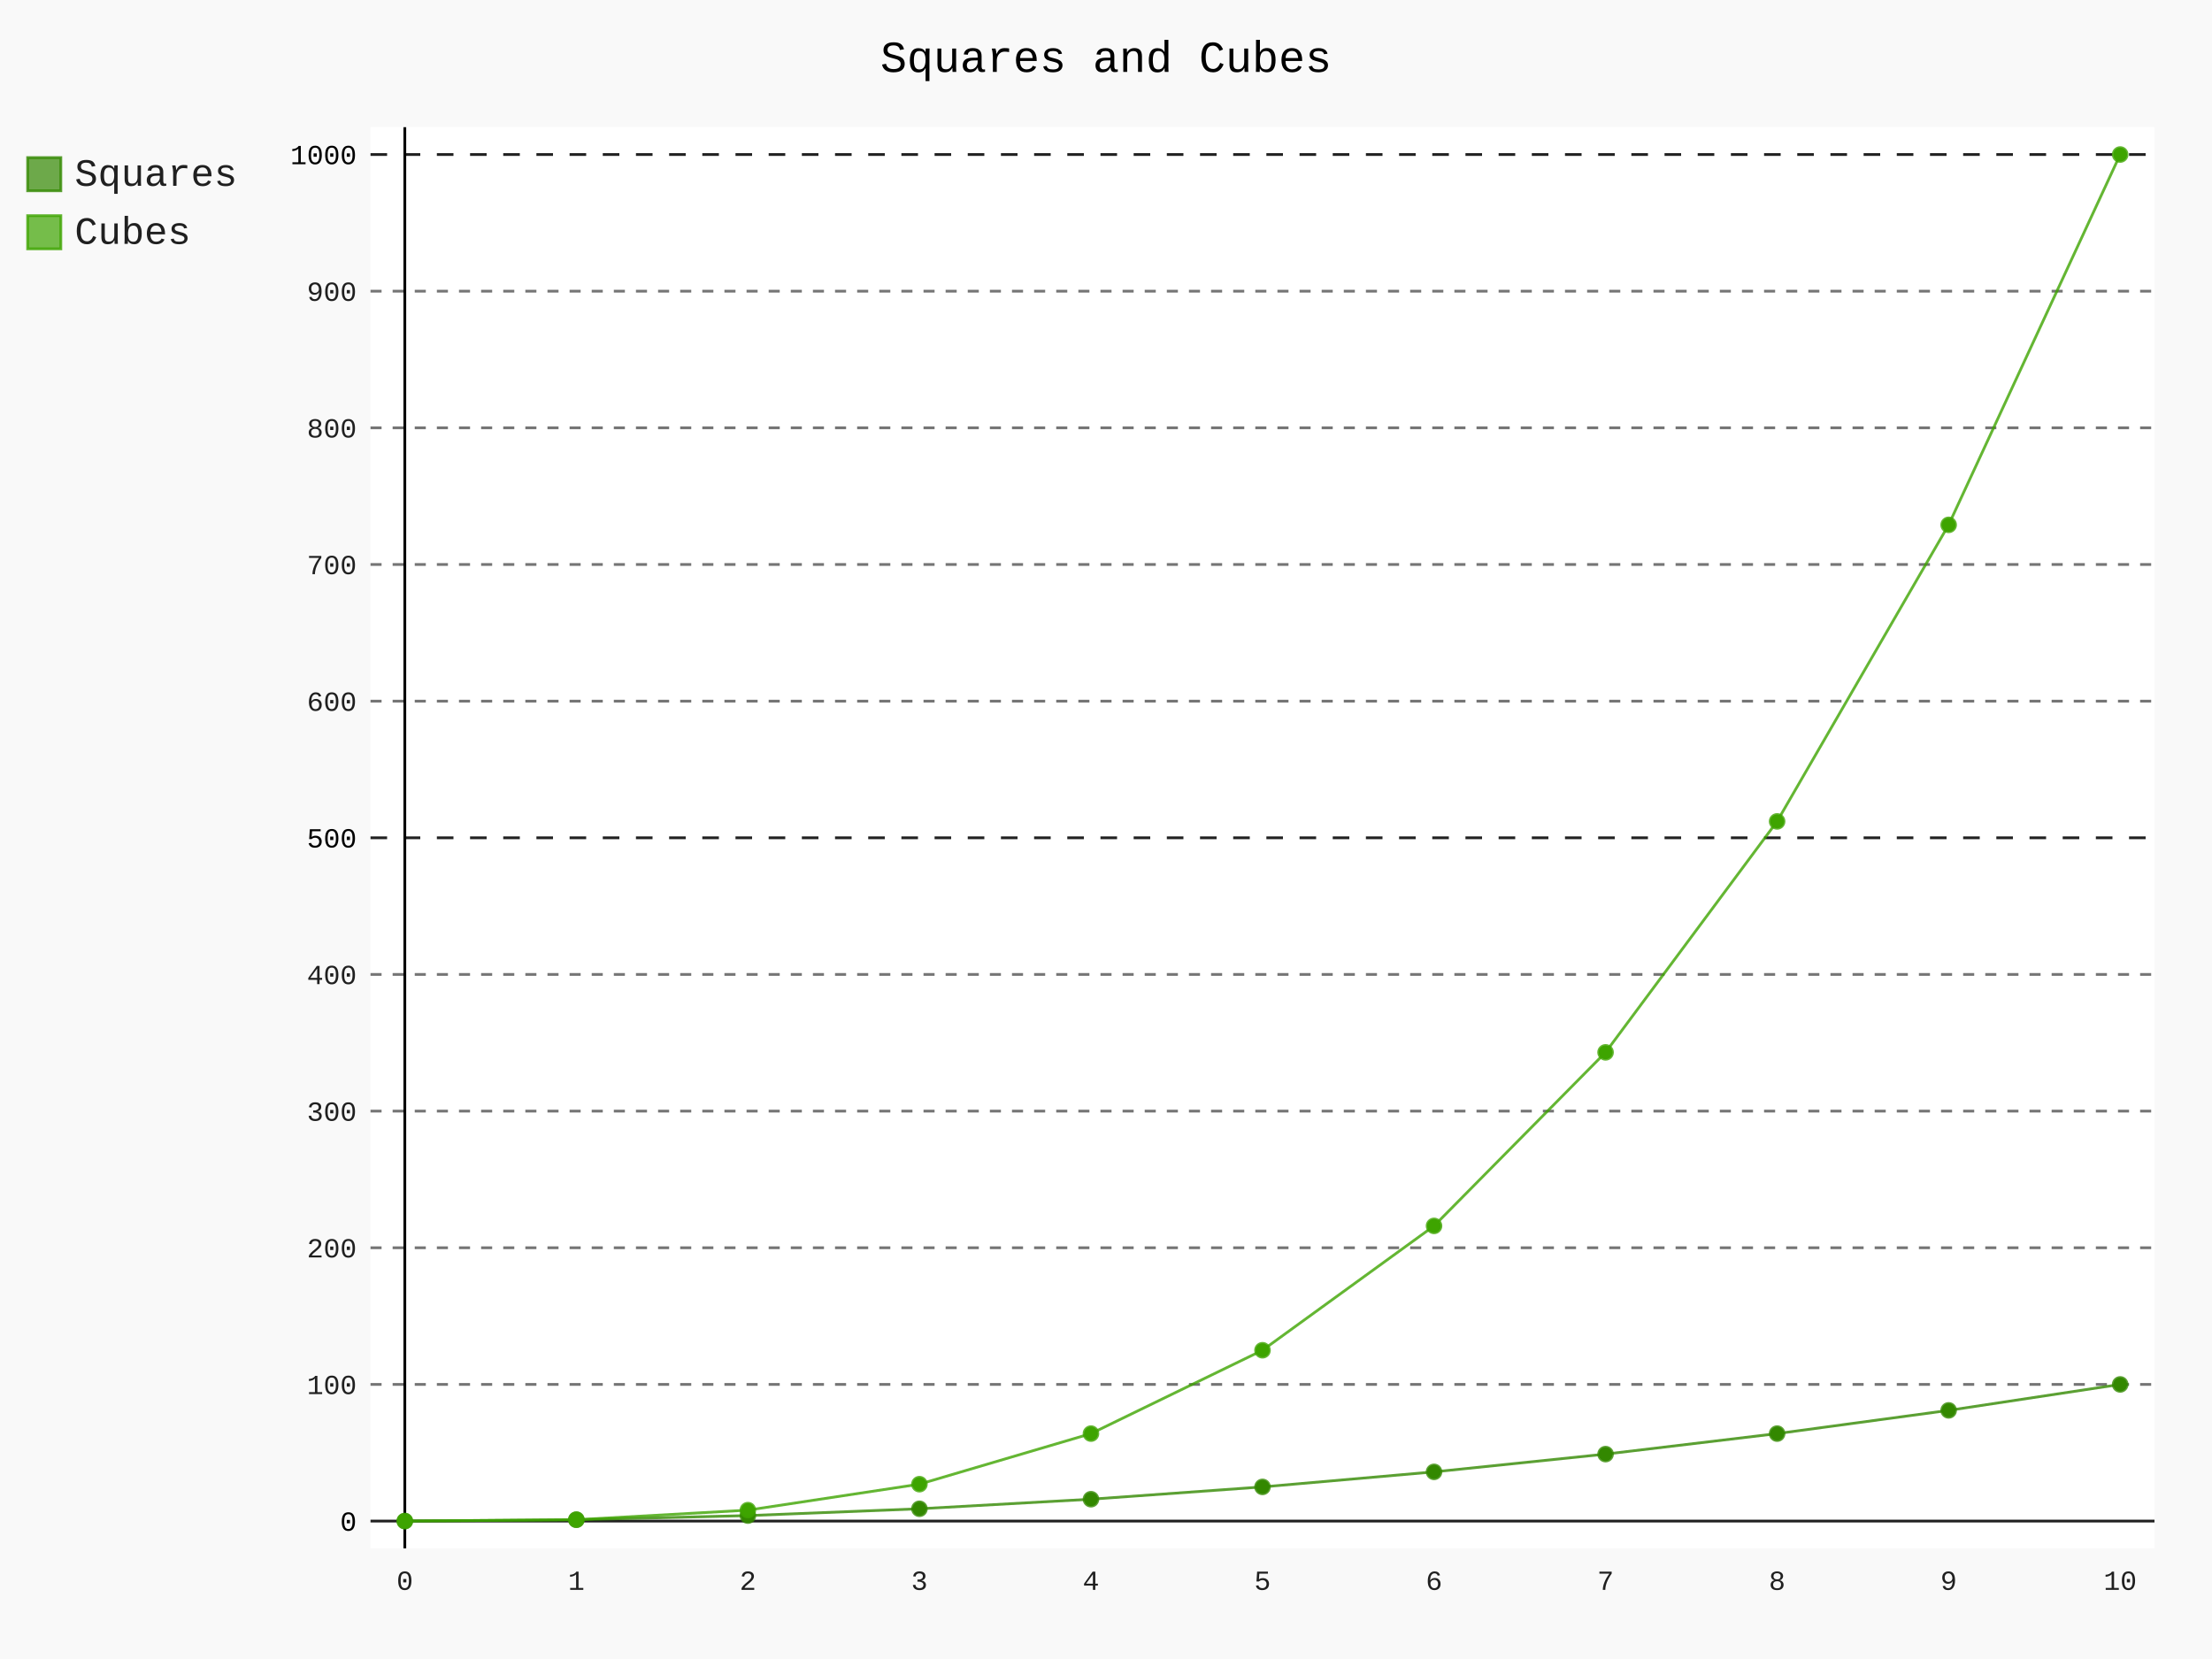
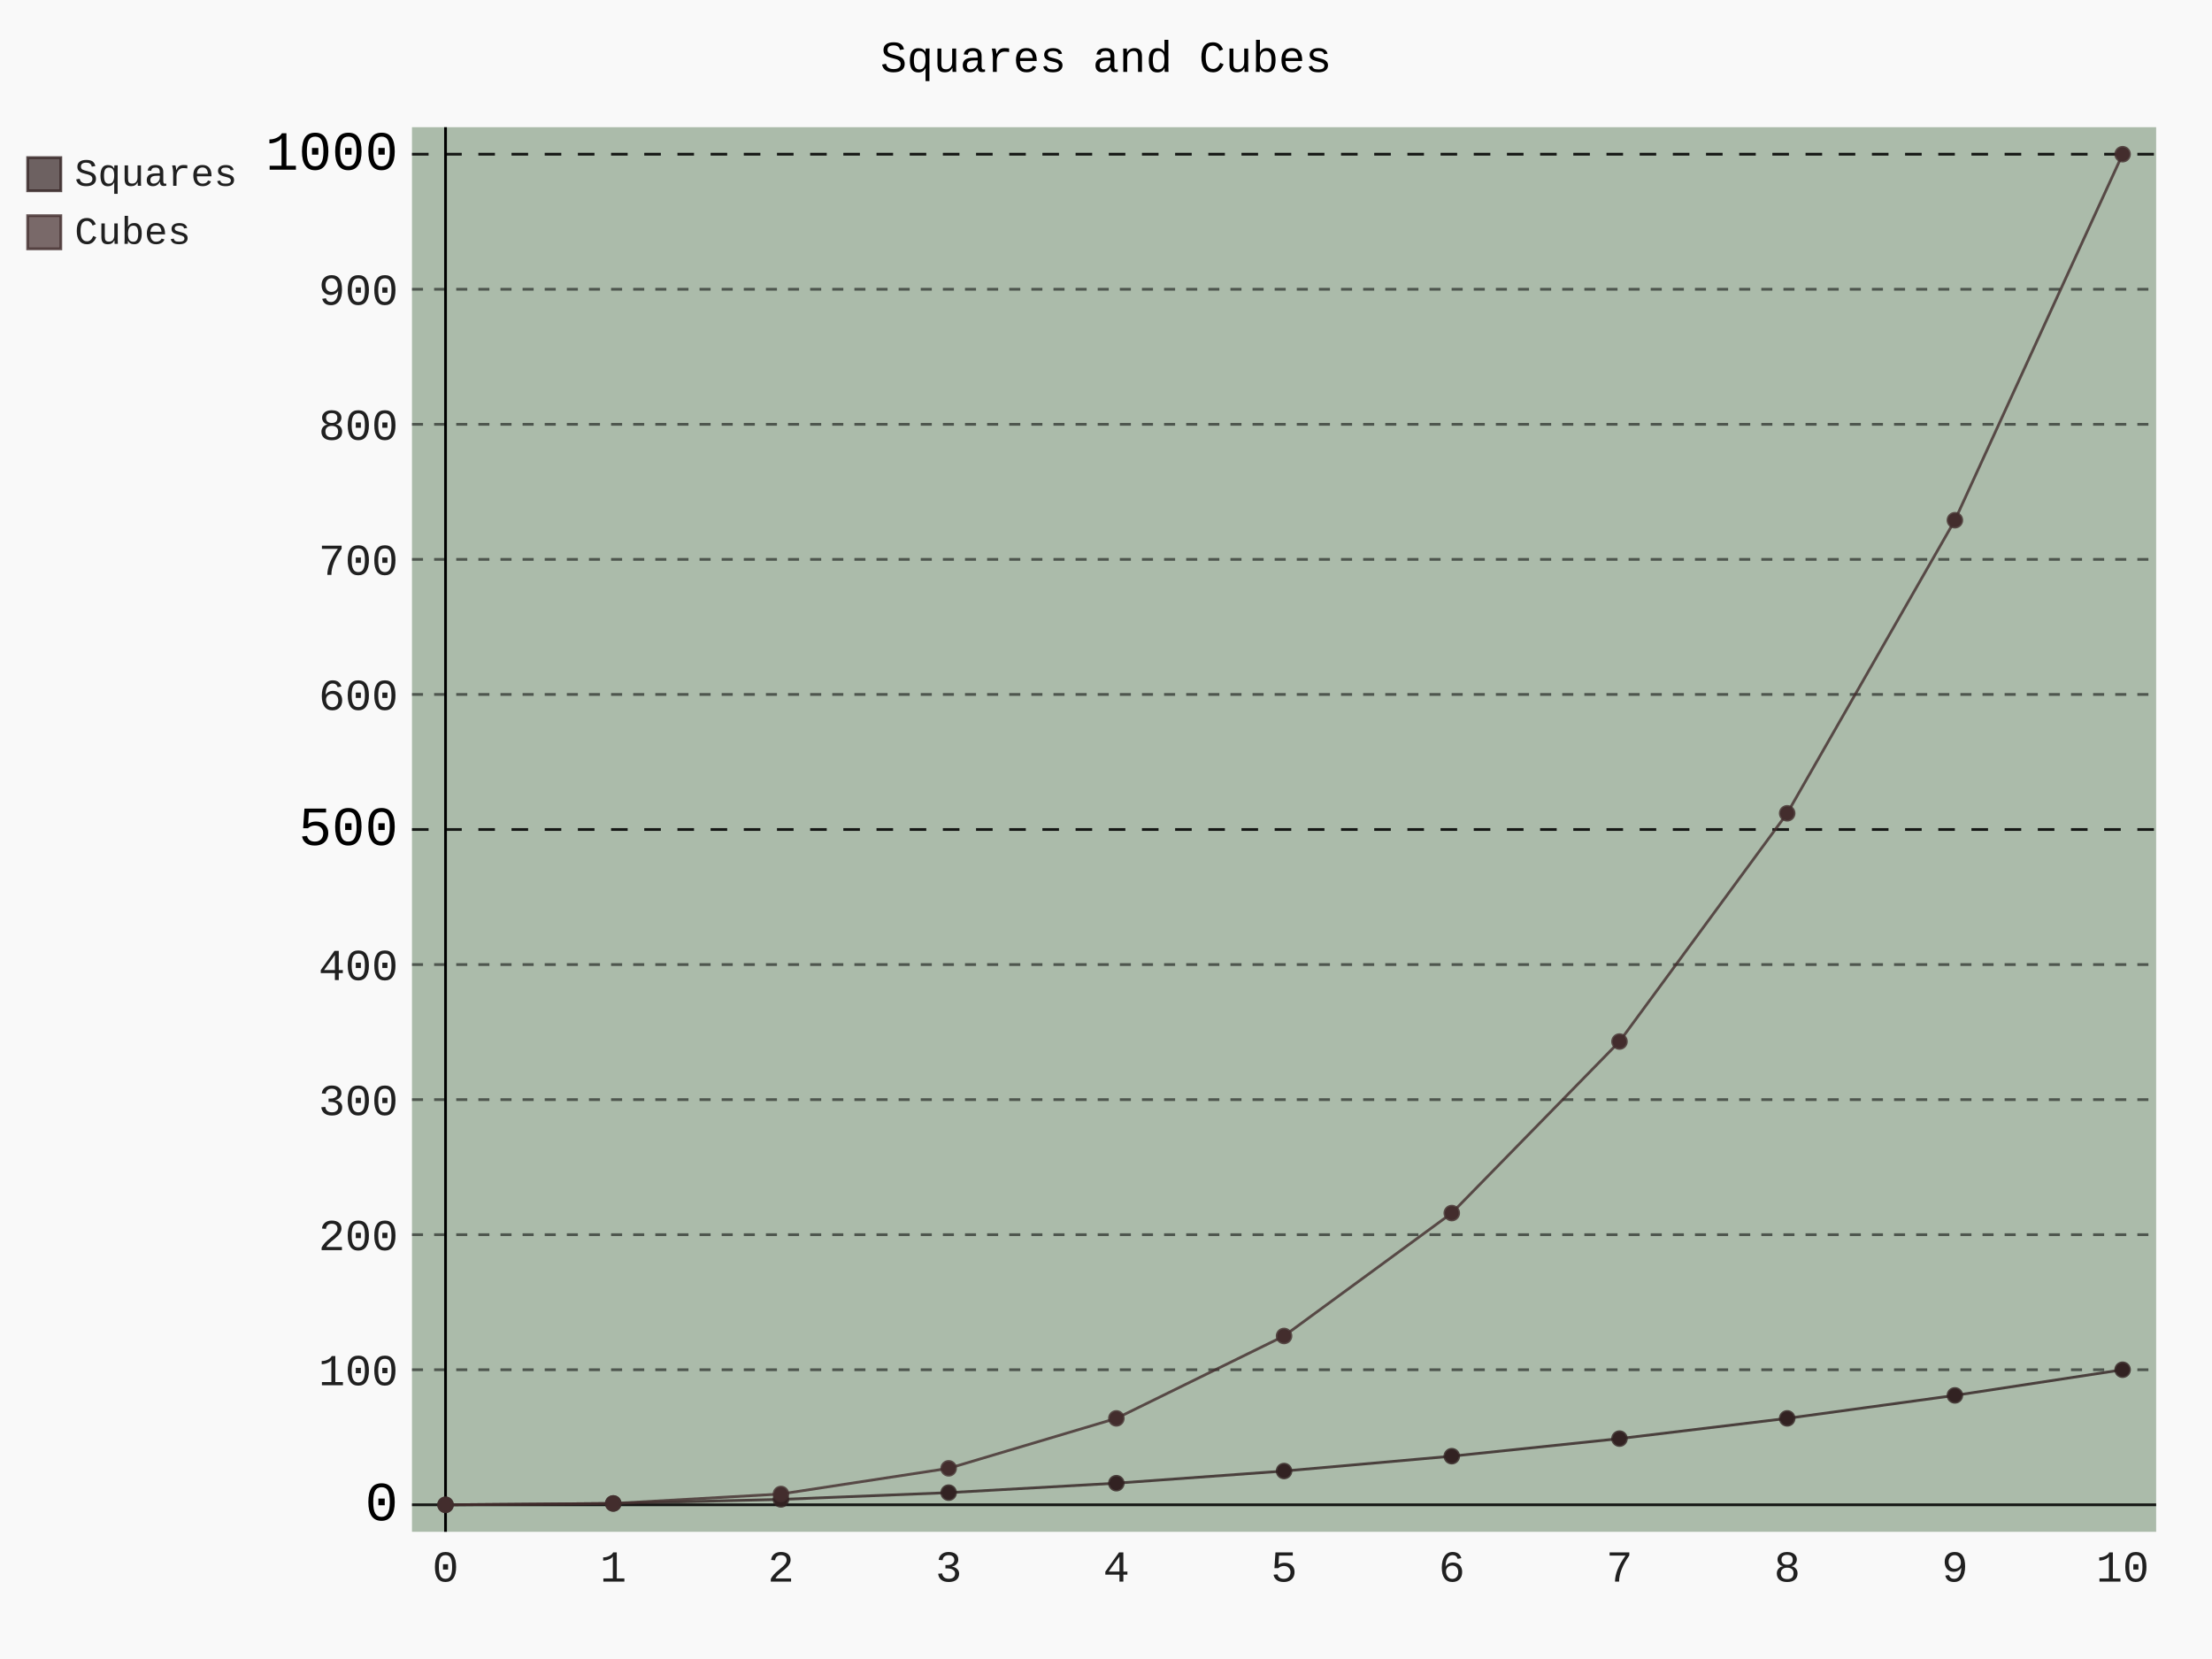
- <svg xmlns="http://www.w3.org/2000/svg" id="chart-3697ff3a-c643-4ac4-b45c-b3b9bdf0a28d" class="pygal-chart" viewBox="0 0 800 600">
+ <svg xmlns="http://www.w3.org/2000/svg" id="chart-6a5a0af1-5011-42ed-aab7-4001c306b82a" class="pygal-chart" viewBox="0 0 800 600">
  <defs>
-     <style type="text/css">#chart-3697ff3a-c643-4ac4-b45c-b3b9bdf0a28d{-webkit-user-select:none;-webkit-font-smoothing:antialiased;font-family:Consolas,"Liberation Mono",Menlo,Courier,monospace}#chart-3697ff3a-c643-4ac4-b45c-b3b9bdf0a28d .title{font-family:Consolas,"Liberation Mono",Menlo,Courier,monospace;font-size:16px}#chart-3697ff3a-c643-4ac4-b45c-b3b9bdf0a28d .legends .legend text{font-family:Consolas,"Liberation Mono",Menlo,Courier,monospace;font-size:14px}#chart-3697ff3a-c643-4ac4-b45c-b3b9bdf0a28d .axis text{font-family:Consolas,"Liberation Mono",Menlo,Courier,monospace;font-size:10px}#chart-3697ff3a-c643-4ac4-b45c-b3b9bdf0a28d .axis text.major{font-family:Consolas,"Liberation Mono",Menlo,Courier,monospace;font-size:10px}#chart-3697ff3a-c643-4ac4-b45c-b3b9bdf0a28d .text-overlay text.value{font-family:Consolas,"Liberation Mono",Menlo,Courier,monospace;font-size:16px}#chart-3697ff3a-c643-4ac4-b45c-b3b9bdf0a28d .text-overlay text.label{font-family:Consolas,"Liberation Mono",Menlo,Courier,monospace;font-size:10px}#chart-3697ff3a-c643-4ac4-b45c-b3b9bdf0a28d .tooltip{font-family:Consolas,"Liberation Mono",Menlo,Courier,monospace;font-size:14px}#chart-3697ff3a-c643-4ac4-b45c-b3b9bdf0a28d text.no_data{font-family:Consolas,"Liberation Mono",Menlo,Courier,monospace;font-size:64px}
- #chart-3697ff3a-c643-4ac4-b45c-b3b9bdf0a28d{background-color:rgba(249,249,249,1)}#chart-3697ff3a-c643-4ac4-b45c-b3b9bdf0a28d path,#chart-3697ff3a-c643-4ac4-b45c-b3b9bdf0a28d line,#chart-3697ff3a-c643-4ac4-b45c-b3b9bdf0a28d rect,#chart-3697ff3a-c643-4ac4-b45c-b3b9bdf0a28d circle{-webkit-transition:150ms;-moz-transition:150ms;transition:150ms}#chart-3697ff3a-c643-4ac4-b45c-b3b9bdf0a28d .graph &gt; .background{fill:rgba(249,249,249,1)}#chart-3697ff3a-c643-4ac4-b45c-b3b9bdf0a28d .plot &gt; .background{fill:rgba(255,255,255,1)}#chart-3697ff3a-c643-4ac4-b45c-b3b9bdf0a28d .graph{fill:rgba(0,0,0,.87)}#chart-3697ff3a-c643-4ac4-b45c-b3b9bdf0a28d text.no_data{fill:rgba(0,0,0,1)}#chart-3697ff3a-c643-4ac4-b45c-b3b9bdf0a28d .title{fill:rgba(0,0,0,1)}#chart-3697ff3a-c643-4ac4-b45c-b3b9bdf0a28d .legends .legend text{fill:rgba(0,0,0,.87)}#chart-3697ff3a-c643-4ac4-b45c-b3b9bdf0a28d .legends .legend:hover text{fill:rgba(0,0,0,1)}#chart-3697ff3a-c643-4ac4-b45c-b3b9bdf0a28d .axis .line{stroke:rgba(0,0,0,1)}#chart-3697ff3a-c643-4ac4-b45c-b3b9bdf0a28d .axis .guide.line{stroke:rgba(0,0,0,.54)}#chart-3697ff3a-c643-4ac4-b45c-b3b9bdf0a28d .axis .major.line{stroke:rgba(0,0,0,.87)}#chart-3697ff3a-c643-4ac4-b45c-b3b9bdf0a28d .axis text.major{fill:rgba(0,0,0,1)}#chart-3697ff3a-c643-4ac4-b45c-b3b9bdf0a28d .axis.y .guides:hover .guide.line,#chart-3697ff3a-c643-4ac4-b45c-b3b9bdf0a28d .line-graph .axis.x .guides:hover .guide.line,#chart-3697ff3a-c643-4ac4-b45c-b3b9bdf0a28d .stackedline-graph .axis.x .guides:hover .guide.line,#chart-3697ff3a-c643-4ac4-b45c-b3b9bdf0a28d .xy-graph .axis.x .guides:hover .guide.line{stroke:rgba(0,0,0,1)}#chart-3697ff3a-c643-4ac4-b45c-b3b9bdf0a28d .axis .guides:hover text{fill:rgba(0,0,0,1)}#chart-3697ff3a-c643-4ac4-b45c-b3b9bdf0a28d .reactive{fill-opacity:.7;stroke-opacity:.8}#chart-3697ff3a-c643-4ac4-b45c-b3b9bdf0a28d .ci{stroke:rgba(0,0,0,.87)}#chart-3697ff3a-c643-4ac4-b45c-b3b9bdf0a28d .reactive.active,#chart-3697ff3a-c643-4ac4-b45c-b3b9bdf0a28d .active .reactive{fill-opacity:.8;stroke-opacity:.9;stroke-width:4}#chart-3697ff3a-c643-4ac4-b45c-b3b9bdf0a28d .ci .reactive.active{stroke-width:1.5}#chart-3697ff3a-c643-4ac4-b45c-b3b9bdf0a28d .series text{fill:rgba(0,0,0,1)}#chart-3697ff3a-c643-4ac4-b45c-b3b9bdf0a28d .tooltip rect{fill:rgba(255,255,255,1);stroke:rgba(0,0,0,1);-webkit-transition:opacity 150ms;-moz-transition:opacity 150ms;transition:opacity 150ms}#chart-3697ff3a-c643-4ac4-b45c-b3b9bdf0a28d .tooltip .label{fill:rgba(0,0,0,.87)}#chart-3697ff3a-c643-4ac4-b45c-b3b9bdf0a28d .tooltip .label{fill:rgba(0,0,0,.87)}#chart-3697ff3a-c643-4ac4-b45c-b3b9bdf0a28d .tooltip .legend{font-size:.8em;fill:rgba(0,0,0,.54)}#chart-3697ff3a-c643-4ac4-b45c-b3b9bdf0a28d .tooltip .x_label{font-size:.6em;fill:rgba(0,0,0,1)}#chart-3697ff3a-c643-4ac4-b45c-b3b9bdf0a28d .tooltip .xlink{font-size:.5em;text-decoration:underline}#chart-3697ff3a-c643-4ac4-b45c-b3b9bdf0a28d .tooltip .value{font-size:1.5em}#chart-3697ff3a-c643-4ac4-b45c-b3b9bdf0a28d .bound{font-size:.5em}#chart-3697ff3a-c643-4ac4-b45c-b3b9bdf0a28d .max-value{font-size:.75em;fill:rgba(0,0,0,.54)}#chart-3697ff3a-c643-4ac4-b45c-b3b9bdf0a28d .map-element{fill:rgba(255,255,255,1);stroke:rgba(0,0,0,.54) !important}#chart-3697ff3a-c643-4ac4-b45c-b3b9bdf0a28d .map-element .reactive{fill-opacity:inherit;stroke-opacity:inherit}#chart-3697ff3a-c643-4ac4-b45c-b3b9bdf0a28d .color-0,#chart-3697ff3a-c643-4ac4-b45c-b3b9bdf0a28d .color-0 a:visited{stroke:#338800;fill:#338800}#chart-3697ff3a-c643-4ac4-b45c-b3b9bdf0a28d .color-1,#chart-3697ff3a-c643-4ac4-b45c-b3b9bdf0a28d .color-1 a:visited{stroke:#3ea400;fill:#3ea400}#chart-3697ff3a-c643-4ac4-b45c-b3b9bdf0a28d .text-overlay .color-0 text{fill:black}#chart-3697ff3a-c643-4ac4-b45c-b3b9bdf0a28d .text-overlay .color-1 text{fill:black}
- #chart-3697ff3a-c643-4ac4-b45c-b3b9bdf0a28d text.no_data{text-anchor:middle}#chart-3697ff3a-c643-4ac4-b45c-b3b9bdf0a28d .guide.line{fill:none}#chart-3697ff3a-c643-4ac4-b45c-b3b9bdf0a28d .centered{text-anchor:middle}#chart-3697ff3a-c643-4ac4-b45c-b3b9bdf0a28d .title{text-anchor:middle}#chart-3697ff3a-c643-4ac4-b45c-b3b9bdf0a28d .legends .legend text{fill-opacity:1}#chart-3697ff3a-c643-4ac4-b45c-b3b9bdf0a28d .axis.x text{text-anchor:middle}#chart-3697ff3a-c643-4ac4-b45c-b3b9bdf0a28d .axis.x:not(.web) text[transform]{text-anchor:start}#chart-3697ff3a-c643-4ac4-b45c-b3b9bdf0a28d .axis.x:not(.web) text[transform].backwards{text-anchor:end}#chart-3697ff3a-c643-4ac4-b45c-b3b9bdf0a28d .axis.y text{text-anchor:end}#chart-3697ff3a-c643-4ac4-b45c-b3b9bdf0a28d .axis.y text[transform].backwards{text-anchor:start}#chart-3697ff3a-c643-4ac4-b45c-b3b9bdf0a28d .axis.y2 text{text-anchor:start}#chart-3697ff3a-c643-4ac4-b45c-b3b9bdf0a28d .axis.y2 text[transform].backwards{text-anchor:end}#chart-3697ff3a-c643-4ac4-b45c-b3b9bdf0a28d .axis .guide.line{stroke-dasharray:4,4}#chart-3697ff3a-c643-4ac4-b45c-b3b9bdf0a28d .axis .major.guide.line{stroke-dasharray:6,6}#chart-3697ff3a-c643-4ac4-b45c-b3b9bdf0a28d .horizontal .axis.y .guide.line,#chart-3697ff3a-c643-4ac4-b45c-b3b9bdf0a28d .horizontal .axis.y2 .guide.line,#chart-3697ff3a-c643-4ac4-b45c-b3b9bdf0a28d .vertical .axis.x .guide.line{opacity:0}#chart-3697ff3a-c643-4ac4-b45c-b3b9bdf0a28d .horizontal .axis.always_show .guide.line,#chart-3697ff3a-c643-4ac4-b45c-b3b9bdf0a28d .vertical .axis.always_show .guide.line{opacity:1 !important}#chart-3697ff3a-c643-4ac4-b45c-b3b9bdf0a28d .axis.y .guides:hover .guide.line,#chart-3697ff3a-c643-4ac4-b45c-b3b9bdf0a28d .axis.y2 .guides:hover .guide.line,#chart-3697ff3a-c643-4ac4-b45c-b3b9bdf0a28d .axis.x .guides:hover .guide.line{opacity:1}#chart-3697ff3a-c643-4ac4-b45c-b3b9bdf0a28d .axis .guides:hover text{opacity:1}#chart-3697ff3a-c643-4ac4-b45c-b3b9bdf0a28d .nofill{fill:none}#chart-3697ff3a-c643-4ac4-b45c-b3b9bdf0a28d .subtle-fill{fill-opacity:.2}#chart-3697ff3a-c643-4ac4-b45c-b3b9bdf0a28d .dot{stroke-width:1px;fill-opacity:1}#chart-3697ff3a-c643-4ac4-b45c-b3b9bdf0a28d .dot.active{stroke-width:5px}#chart-3697ff3a-c643-4ac4-b45c-b3b9bdf0a28d .dot.negative{fill:transparent}#chart-3697ff3a-c643-4ac4-b45c-b3b9bdf0a28d text,#chart-3697ff3a-c643-4ac4-b45c-b3b9bdf0a28d tspan{stroke:none !important}#chart-3697ff3a-c643-4ac4-b45c-b3b9bdf0a28d .series text.active{opacity:1}#chart-3697ff3a-c643-4ac4-b45c-b3b9bdf0a28d .tooltip rect{fill-opacity:.95;stroke-width:.5}#chart-3697ff3a-c643-4ac4-b45c-b3b9bdf0a28d .tooltip text{fill-opacity:1}#chart-3697ff3a-c643-4ac4-b45c-b3b9bdf0a28d .showable{visibility:hidden}#chart-3697ff3a-c643-4ac4-b45c-b3b9bdf0a28d .showable.shown{visibility:visible}#chart-3697ff3a-c643-4ac4-b45c-b3b9bdf0a28d .gauge-background{fill:rgba(229,229,229,1);stroke:none}#chart-3697ff3a-c643-4ac4-b45c-b3b9bdf0a28d .bg-lines{stroke:rgba(249,249,249,1);stroke-width:2px}</style>
+     <style type="text/css">#chart-6a5a0af1-5011-42ed-aab7-4001c306b82a{-webkit-user-select:none;-webkit-font-smoothing:antialiased;font-family:Consolas,"Liberation Mono",Menlo,Courier,monospace}#chart-6a5a0af1-5011-42ed-aab7-4001c306b82a .title{font-family:Consolas,"Liberation Mono",Menlo,Courier,monospace;font-size:16px}#chart-6a5a0af1-5011-42ed-aab7-4001c306b82a .legends .legend text{font-family:Consolas,"Liberation Mono",Menlo,Courier,monospace;font-size:14px}#chart-6a5a0af1-5011-42ed-aab7-4001c306b82a .axis text{font-family:Consolas,"Liberation Mono",Menlo,Courier,monospace;font-size:16px}#chart-6a5a0af1-5011-42ed-aab7-4001c306b82a .axis text.major{font-family:Consolas,"Liberation Mono",Menlo,Courier,monospace;font-size:20px}#chart-6a5a0af1-5011-42ed-aab7-4001c306b82a .text-overlay text.value{font-family:Consolas,"Liberation Mono",Menlo,Courier,monospace;font-size:16px}#chart-6a5a0af1-5011-42ed-aab7-4001c306b82a .text-overlay text.label{font-family:Consolas,"Liberation Mono",Menlo,Courier,monospace;font-size:10px}#chart-6a5a0af1-5011-42ed-aab7-4001c306b82a .tooltip{font-family:Consolas,"Liberation Mono",Menlo,Courier,monospace;font-size:14px}#chart-6a5a0af1-5011-42ed-aab7-4001c306b82a text.no_data{font-family:Consolas,"Liberation Mono",Menlo,Courier,monospace;font-size:64px}
+ #chart-6a5a0af1-5011-42ed-aab7-4001c306b82a{background-color:rgba(249,249,249,1)}#chart-6a5a0af1-5011-42ed-aab7-4001c306b82a path,#chart-6a5a0af1-5011-42ed-aab7-4001c306b82a line,#chart-6a5a0af1-5011-42ed-aab7-4001c306b82a rect,#chart-6a5a0af1-5011-42ed-aab7-4001c306b82a circle{-webkit-transition:150ms;-moz-transition:150ms;transition:150ms}#chart-6a5a0af1-5011-42ed-aab7-4001c306b82a .graph &gt; .background{fill:rgba(249,249,249,1)}#chart-6a5a0af1-5011-42ed-aab7-4001c306b82a .plot &gt; .background{fill:#ABBBAA}#chart-6a5a0af1-5011-42ed-aab7-4001c306b82a .graph{fill:rgba(0,0,0,.87)}#chart-6a5a0af1-5011-42ed-aab7-4001c306b82a text.no_data{fill:rgba(0,0,0,1)}#chart-6a5a0af1-5011-42ed-aab7-4001c306b82a .title{fill:rgba(0,0,0,1)}#chart-6a5a0af1-5011-42ed-aab7-4001c306b82a .legends .legend text{fill:rgba(0,0,0,.87)}#chart-6a5a0af1-5011-42ed-aab7-4001c306b82a .legends .legend:hover text{fill:rgba(0,0,0,1)}#chart-6a5a0af1-5011-42ed-aab7-4001c306b82a .axis .line{stroke:rgba(0,0,0,1)}#chart-6a5a0af1-5011-42ed-aab7-4001c306b82a .axis .guide.line{stroke:rgba(0,0,0,.54)}#chart-6a5a0af1-5011-42ed-aab7-4001c306b82a .axis .major.line{stroke:rgba(0,0,0,.87)}#chart-6a5a0af1-5011-42ed-aab7-4001c306b82a .axis text.major{fill:rgba(0,0,0,1)}#chart-6a5a0af1-5011-42ed-aab7-4001c306b82a .axis.y .guides:hover .guide.line,#chart-6a5a0af1-5011-42ed-aab7-4001c306b82a .line-graph .axis.x .guides:hover .guide.line,#chart-6a5a0af1-5011-42ed-aab7-4001c306b82a .stackedline-graph .axis.x .guides:hover .guide.line,#chart-6a5a0af1-5011-42ed-aab7-4001c306b82a .xy-graph .axis.x .guides:hover .guide.line{stroke:rgba(0,0,0,1)}#chart-6a5a0af1-5011-42ed-aab7-4001c306b82a .axis .guides:hover text{fill:rgba(0,0,0,1)}#chart-6a5a0af1-5011-42ed-aab7-4001c306b82a .reactive{fill-opacity:.7;stroke-opacity:.8}#chart-6a5a0af1-5011-42ed-aab7-4001c306b82a .ci{stroke:rgba(0,0,0,.87)}#chart-6a5a0af1-5011-42ed-aab7-4001c306b82a .reactive.active,#chart-6a5a0af1-5011-42ed-aab7-4001c306b82a .active .reactive{fill-opacity:.8;stroke-opacity:.9;stroke-width:4}#chart-6a5a0af1-5011-42ed-aab7-4001c306b82a .ci .reactive.active{stroke-width:1.5}#chart-6a5a0af1-5011-42ed-aab7-4001c306b82a .series text{fill:rgba(0,0,0,1)}#chart-6a5a0af1-5011-42ed-aab7-4001c306b82a .tooltip rect{fill:#ABBBAA;stroke:rgba(0,0,0,1);-webkit-transition:opacity 150ms;-moz-transition:opacity 150ms;transition:opacity 150ms}#chart-6a5a0af1-5011-42ed-aab7-4001c306b82a .tooltip .label{fill:rgba(0,0,0,.87)}#chart-6a5a0af1-5011-42ed-aab7-4001c306b82a .tooltip .label{fill:rgba(0,0,0,.87)}#chart-6a5a0af1-5011-42ed-aab7-4001c306b82a .tooltip .legend{font-size:.8em;fill:rgba(0,0,0,.54)}#chart-6a5a0af1-5011-42ed-aab7-4001c306b82a .tooltip .x_label{font-size:.6em;fill:rgba(0,0,0,1)}#chart-6a5a0af1-5011-42ed-aab7-4001c306b82a .tooltip .xlink{font-size:.5em;text-decoration:underline}#chart-6a5a0af1-5011-42ed-aab7-4001c306b82a .tooltip .value{font-size:1.5em}#chart-6a5a0af1-5011-42ed-aab7-4001c306b82a .bound{font-size:.5em}#chart-6a5a0af1-5011-42ed-aab7-4001c306b82a .max-value{font-size:.75em;fill:rgba(0,0,0,.54)}#chart-6a5a0af1-5011-42ed-aab7-4001c306b82a .map-element{fill:#ABBBAA;stroke:rgba(0,0,0,.54) !important}#chart-6a5a0af1-5011-42ed-aab7-4001c306b82a .map-element .reactive{fill-opacity:inherit;stroke-opacity:inherit}#chart-6a5a0af1-5011-42ed-aab7-4001c306b82a .color-0,#chart-6a5a0af1-5011-42ed-aab7-4001c306b82a .color-0 a:visited{stroke:#322222;fill:#322222}#chart-6a5a0af1-5011-42ed-aab7-4001c306b82a .color-1,#chart-6a5a0af1-5011-42ed-aab7-4001c306b82a .color-1 a:visited{stroke:#432d2d;fill:#432d2d}#chart-6a5a0af1-5011-42ed-aab7-4001c306b82a .text-overlay .color-0 text{fill:white}#chart-6a5a0af1-5011-42ed-aab7-4001c306b82a .text-overlay .color-1 text{fill:black}
+ #chart-6a5a0af1-5011-42ed-aab7-4001c306b82a text.no_data{text-anchor:middle}#chart-6a5a0af1-5011-42ed-aab7-4001c306b82a .guide.line{fill:none}#chart-6a5a0af1-5011-42ed-aab7-4001c306b82a .centered{text-anchor:middle}#chart-6a5a0af1-5011-42ed-aab7-4001c306b82a .title{text-anchor:middle}#chart-6a5a0af1-5011-42ed-aab7-4001c306b82a .legends .legend text{fill-opacity:1}#chart-6a5a0af1-5011-42ed-aab7-4001c306b82a .axis.x text{text-anchor:middle}#chart-6a5a0af1-5011-42ed-aab7-4001c306b82a .axis.x:not(.web) text[transform]{text-anchor:start}#chart-6a5a0af1-5011-42ed-aab7-4001c306b82a .axis.x:not(.web) text[transform].backwards{text-anchor:end}#chart-6a5a0af1-5011-42ed-aab7-4001c306b82a .axis.y text{text-anchor:end}#chart-6a5a0af1-5011-42ed-aab7-4001c306b82a .axis.y text[transform].backwards{text-anchor:start}#chart-6a5a0af1-5011-42ed-aab7-4001c306b82a .axis.y2 text{text-anchor:start}#chart-6a5a0af1-5011-42ed-aab7-4001c306b82a .axis.y2 text[transform].backwards{text-anchor:end}#chart-6a5a0af1-5011-42ed-aab7-4001c306b82a .axis .guide.line{stroke-dasharray:4,4}#chart-6a5a0af1-5011-42ed-aab7-4001c306b82a .axis .major.guide.line{stroke-dasharray:6,6}#chart-6a5a0af1-5011-42ed-aab7-4001c306b82a .horizontal .axis.y .guide.line,#chart-6a5a0af1-5011-42ed-aab7-4001c306b82a .horizontal .axis.y2 .guide.line,#chart-6a5a0af1-5011-42ed-aab7-4001c306b82a .vertical .axis.x .guide.line{opacity:0}#chart-6a5a0af1-5011-42ed-aab7-4001c306b82a .horizontal .axis.always_show .guide.line,#chart-6a5a0af1-5011-42ed-aab7-4001c306b82a .vertical .axis.always_show .guide.line{opacity:1 !important}#chart-6a5a0af1-5011-42ed-aab7-4001c306b82a .axis.y .guides:hover .guide.line,#chart-6a5a0af1-5011-42ed-aab7-4001c306b82a .axis.y2 .guides:hover .guide.line,#chart-6a5a0af1-5011-42ed-aab7-4001c306b82a .axis.x .guides:hover .guide.line{opacity:1}#chart-6a5a0af1-5011-42ed-aab7-4001c306b82a .axis .guides:hover text{opacity:1}#chart-6a5a0af1-5011-42ed-aab7-4001c306b82a .nofill{fill:none}#chart-6a5a0af1-5011-42ed-aab7-4001c306b82a .subtle-fill{fill-opacity:.2}#chart-6a5a0af1-5011-42ed-aab7-4001c306b82a .dot{stroke-width:1px;fill-opacity:1}#chart-6a5a0af1-5011-42ed-aab7-4001c306b82a .dot.active{stroke-width:5px}#chart-6a5a0af1-5011-42ed-aab7-4001c306b82a .dot.negative{fill:transparent}#chart-6a5a0af1-5011-42ed-aab7-4001c306b82a text,#chart-6a5a0af1-5011-42ed-aab7-4001c306b82a tspan{stroke:none !important}#chart-6a5a0af1-5011-42ed-aab7-4001c306b82a .series text.active{opacity:1}#chart-6a5a0af1-5011-42ed-aab7-4001c306b82a .tooltip rect{fill-opacity:.95;stroke-width:.5}#chart-6a5a0af1-5011-42ed-aab7-4001c306b82a .tooltip text{fill-opacity:1}#chart-6a5a0af1-5011-42ed-aab7-4001c306b82a .showable{visibility:hidden}#chart-6a5a0af1-5011-42ed-aab7-4001c306b82a .showable.shown{visibility:visible}#chart-6a5a0af1-5011-42ed-aab7-4001c306b82a .gauge-background{fill:rgba(229,229,229,1);stroke:none}#chart-6a5a0af1-5011-42ed-aab7-4001c306b82a .bg-lines{stroke:rgba(249,249,249,1);stroke-width:2px}</style>
  </defs>
  <g class="graph line-graph vertical">
    <rect x="0" y="0" width="800" height="600" class="background" />
-     <g transform="translate(134, 46)" class="plot">
-       <rect x="0" y="0" width="645.2" height="514" class="background" />
+     <g transform="translate(149, 46)" class="plot">
+       <rect x="0" y="0" width="630.8" height="508" class="background" />
      <g class="axis y always_show">
        <g class="guides">
-           <path d="M0 504.115 h645.2" class="axis major line" />
-           <text x="-5" y="507.615" class="major">0</text>
-         </g>
-         <g class="guides">
-           <path d="M0 454.692 h645.2" class="guide line" />
-           <text x="-5" y="458.192" class="">100</text>
-         </g>
-         <g class="guides">
-           <path d="M0 405.269 h645.2" class="guide line" />
-           <text x="-5" y="408.769" class="">200</text>
-         </g>
-         <g class="guides">
-           <path d="M0 355.846 h645.2" class="guide line" />
-           <text x="-5" y="359.346" class="">300</text>
-         </g>
-         <g class="guides">
-           <path d="M0 306.423 h645.2" class="guide line" />
-           <text x="-5" y="309.923" class="">400</text>
-         </g>
-         <g class="guides">
-           <path d="M0 257 h645.2" class="major guide line" />
-           <text x="-5" y="260.5" class="major">500</text>
-         </g>
-         <g class="guides">
-           <path d="M0 207.577 h645.2" class="guide line" />
-           <text x="-5" y="211.077" class="">600</text>
-         </g>
-         <g class="guides">
-           <path d="M0 158.154 h645.2" class="guide line" />
-           <text x="-5" y="161.654" class="">700</text>
-         </g>
-         <g class="guides">
-           <path d="M0 108.731 h645.2" class="guide line" />
-           <text x="-5" y="112.231" class="">800</text>
-         </g>
-         <g class="guides">
-           <path d="M0 59.308 h645.2" class="guide line" />
-           <text x="-5" y="62.808" class="">900</text>
-         </g>
-         <g class="guides">
-           <path d="M0 9.885 h645.2" class="major guide line" />
-           <text x="-5" y="13.385" class="major">1000</text>
+           <path d="M0 498.231 h630.8" class="axis major line" />
+           <text x="-5" y="503.831" class="major">0</text>
+         </g>
+         <g class="guides">
+           <path d="M0 449.385 h630.8" class="guide line" />
+           <text x="-5" y="454.985" class="">100</text>
+         </g>
+         <g class="guides">
+           <path d="M0 400.538 h630.8" class="guide line" />
+           <text x="-5" y="406.138" class="">200</text>
+         </g>
+         <g class="guides">
+           <path d="M0 351.692 h630.8" class="guide line" />
+           <text x="-5" y="357.292" class="">300</text>
+         </g>
+         <g class="guides">
+           <path d="M0 302.846 h630.8" class="guide line" />
+           <text x="-5" y="308.446" class="">400</text>
+         </g>
+         <g class="guides">
+           <path d="M0 254 h630.8" class="major guide line" />
+           <text x="-5" y="259.6" class="major">500</text>
+         </g>
+         <g class="guides">
+           <path d="M0 205.154 h630.8" class="guide line" />
+           <text x="-5" y="210.754" class="">600</text>
+         </g>
+         <g class="guides">
+           <path d="M0 156.308 h630.8" class="guide line" />
+           <text x="-5" y="161.908" class="">700</text>
+         </g>
+         <g class="guides">
+           <path d="M0 107.462 h630.8" class="guide line" />
+           <text x="-5" y="113.062" class="">800</text>
+         </g>
+         <g class="guides">
+           <path d="M0 58.615 h630.8" class="guide line" />
+           <text x="-5" y="64.215" class="">900</text>
+         </g>
+         <g class="guides">
+           <path d="M0 9.769 h630.8" class="major guide line" />
+           <text x="-5" y="15.369" class="major">1000</text>
        </g>
      </g>
      <g class="axis x">
        <g class="guides">
-           <path d="M12.408 0 v514" class="axis line" />
-           <text x="12.408" y="529.0" class="">0</text>
-         </g>
-         <g class="guides">
-           <path d="M74.446 0 v514" class="guide line" />
-           <text x="74.446" y="529.0" class="">1</text>
-         </g>
-         <g class="guides">
-           <path d="M136.485 0 v514" class="guide line" />
-           <text x="136.485" y="529.0" class="">2</text>
-         </g>
-         <g class="guides">
-           <path d="M198.523 0 v514" class="guide line" />
-           <text x="198.523" y="529.0" class="">3</text>
-         </g>
-         <g class="guides">
-           <path d="M260.562 0 v514" class="guide line" />
-           <text x="260.562" y="529.0" class="">4</text>
-         </g>
-         <g class="guides">
-           <path d="M322.6 0 v514" class="guide line" />
-           <text x="322.6" y="529.0" class="">5</text>
-         </g>
-         <g class="guides">
-           <path d="M384.638 0 v514" class="guide line" />
-           <text x="384.638" y="529.0" class="">6</text>
-         </g>
-         <g class="guides">
-           <path d="M446.677 0 v514" class="guide line" />
-           <text x="446.677" y="529.0" class="">7</text>
-         </g>
-         <g class="guides">
-           <path d="M508.715 0 v514" class="guide line" />
-           <text x="508.715" y="529.0" class="">8</text>
-         </g>
-         <g class="guides">
-           <path d="M570.754 0 v514" class="guide line" />
-           <text x="570.754" y="529.0" class="">9</text>
-         </g>
-         <g class="guides">
-           <path d="M632.792 0 v514" class="guide line" />
-           <text x="632.792" y="529.0" class="">10</text>
+           <path d="M12.131 0 v508" class="axis line" />
+           <text x="12.131" y="526.0" class="">0</text>
+         </g>
+         <g class="guides">
+           <path d="M72.785 0 v508" class="guide line" />
+           <text x="72.785" y="526.0" class="">1</text>
+         </g>
+         <g class="guides">
+           <path d="M133.438 0 v508" class="guide line" />
+           <text x="133.438" y="526.0" class="">2</text>
+         </g>
+         <g class="guides">
+           <path d="M194.092 0 v508" class="guide line" />
+           <text x="194.092" y="526.0" class="">3</text>
+         </g>
+         <g class="guides">
+           <path d="M254.746 0 v508" class="guide line" />
+           <text x="254.746" y="526.0" class="">4</text>
+         </g>
+         <g class="guides">
+           <path d="M315.4 0 v508" class="guide line" />
+           <text x="315.4" y="526.0" class="">5</text>
+         </g>
+         <g class="guides">
+           <path d="M376.054 0 v508" class="guide line" />
+           <text x="376.054" y="526.0" class="">6</text>
+         </g>
+         <g class="guides">
+           <path d="M436.708 0 v508" class="guide line" />
+           <text x="436.708" y="526.0" class="">7</text>
+         </g>
+         <g class="guides">
+           <path d="M497.362 0 v508" class="guide line" />
+           <text x="497.362" y="526.0" class="">8</text>
+         </g>
+         <g class="guides">
+           <path d="M558.015 0 v508" class="guide line" />
+           <text x="558.015" y="526.0" class="">9</text>
+         </g>
+         <g class="guides">
+           <path d="M618.669 0 v508" class="guide line" />
+           <text x="618.669" y="526.0" class="">10</text>
        </g>
      </g>
      <g class="series serie-0 color-0">
-         <path d="M12.408 504.115 L74.446 503.621 136.485 502.138 198.523 499.667 260.562 496.208 322.6 491.76 384.638 486.323 446.677 479.898 508.715 472.485 570.754 464.083 632.792 454.692" class="line reactive nofill" />
+         <path d="M12.131 498.231 L72.785 497.742 133.438 496.277 194.092 493.835 254.746 490.415 315.4 486.019 376.054 480.646 436.708 474.296 497.362 466.969 558.015 458.665 618.669 449.385" class="line reactive nofill" />
      </g>
      <g class="series serie-1 color-1">
-         <path d="M12.408 504.115 L74.446 503.621 136.485 500.162 198.523 490.771 260.562 472.485 322.6 442.337 384.638 397.362 446.677 334.594 508.715 251.069 570.754 143.821 632.792 9.885" class="line reactive nofill" />
+         <path d="M12.131 498.231 L72.785 497.742 133.438 494.323 194.092 485.042 254.746 466.969 315.4 437.173 376.054 392.723 436.708 330.688 497.362 248.138 558.015 142.142 618.669 9.769" class="line reactive nofill" />
      </g>
    </g>
    <g class="titles">
      <text x="400.0" y="26" class="title plot_title">Squares and Cubes</text>
    </g>
-     <g transform="translate(134, 46)" class="plot overlay">
+     <g transform="translate(149, 46)" class="plot overlay">
      <g class="series serie-0 color-0">
        <g class="dots">
-           <circle cx="12.408" cy="504.115" r="2.5" class="dot reactive tooltip-trigger" />
-         </g>
-         <g class="dots">
-           <circle cx="74.446" cy="503.621" r="2.5" class="dot reactive tooltip-trigger" />
-         </g>
-         <g class="dots">
-           <circle cx="136.485" cy="502.138" r="2.5" class="dot reactive tooltip-trigger" />
-         </g>
-         <g class="dots">
-           <circle cx="198.523" cy="499.667" r="2.5" class="dot reactive tooltip-trigger" />
-         </g>
-         <g class="dots">
-           <circle cx="260.562" cy="496.208" r="2.5" class="dot reactive tooltip-trigger" />
-         </g>
-         <g class="dots">
-           <circle cx="322.6" cy="491.76" r="2.5" class="dot reactive tooltip-trigger" />
-         </g>
-         <g class="dots">
-           <circle cx="384.638" cy="486.323" r="2.5" class="dot reactive tooltip-trigger" />
-         </g>
-         <g class="dots">
-           <circle cx="446.677" cy="479.898" r="2.5" class="dot reactive tooltip-trigger" />
-         </g>
-         <g class="dots">
-           <circle cx="508.715" cy="472.485" r="2.5" class="dot reactive tooltip-trigger" />
-         </g>
-         <g class="dots">
-           <circle cx="570.754" cy="464.083" r="2.5" class="dot reactive tooltip-trigger" />
-         </g>
-         <g class="dots">
-           <circle cx="632.792" cy="454.692" r="2.5" class="dot reactive tooltip-trigger" />
+           <circle cx="12.131" cy="498.231" r="2.5" class="dot reactive tooltip-trigger" />
+         </g>
+         <g class="dots">
+           <circle cx="72.785" cy="497.742" r="2.5" class="dot reactive tooltip-trigger" />
+         </g>
+         <g class="dots">
+           <circle cx="133.438" cy="496.277" r="2.5" class="dot reactive tooltip-trigger" />
+         </g>
+         <g class="dots">
+           <circle cx="194.092" cy="493.835" r="2.5" class="dot reactive tooltip-trigger" />
+         </g>
+         <g class="dots">
+           <circle cx="254.746" cy="490.415" r="2.5" class="dot reactive tooltip-trigger" />
+         </g>
+         <g class="dots">
+           <circle cx="315.4" cy="486.019" r="2.5" class="dot reactive tooltip-trigger" />
+         </g>
+         <g class="dots">
+           <circle cx="376.054" cy="480.646" r="2.5" class="dot reactive tooltip-trigger" />
+         </g>
+         <g class="dots">
+           <circle cx="436.708" cy="474.296" r="2.5" class="dot reactive tooltip-trigger" />
+         </g>
+         <g class="dots">
+           <circle cx="497.362" cy="466.969" r="2.5" class="dot reactive tooltip-trigger" />
+         </g>
+         <g class="dots">
+           <circle cx="558.015" cy="458.665" r="2.5" class="dot reactive tooltip-trigger" />
+         </g>
+         <g class="dots">
+           <circle cx="618.669" cy="449.385" r="2.5" class="dot reactive tooltip-trigger" />
        </g>
      </g>
      <g class="series serie-1 color-1">
        <g class="dots">
-           <circle cx="12.408" cy="504.115" r="2.5" class="dot reactive tooltip-trigger" />
-         </g>
-         <g class="dots">
-           <circle cx="74.446" cy="503.621" r="2.5" class="dot reactive tooltip-trigger" />
-         </g>
-         <g class="dots">
-           <circle cx="136.485" cy="500.162" r="2.5" class="dot reactive tooltip-trigger" />
-         </g>
-         <g class="dots">
-           <circle cx="198.523" cy="490.771" r="2.5" class="dot reactive tooltip-trigger" />
-         </g>
-         <g class="dots">
-           <circle cx="260.562" cy="472.485" r="2.5" class="dot reactive tooltip-trigger" />
-         </g>
-         <g class="dots">
-           <circle cx="322.6" cy="442.337" r="2.5" class="dot reactive tooltip-trigger" />
-         </g>
-         <g class="dots">
-           <circle cx="384.638" cy="397.362" r="2.5" class="dot reactive tooltip-trigger" />
-         </g>
-         <g class="dots">
-           <circle cx="446.677" cy="334.594" r="2.5" class="dot reactive tooltip-trigger" />
-         </g>
-         <g class="dots">
-           <circle cx="508.715" cy="251.069" r="2.5" class="dot reactive tooltip-trigger" />
-         </g>
-         <g class="dots">
-           <circle cx="570.754" cy="143.821" r="2.5" class="dot reactive tooltip-trigger" />
-         </g>
-         <g class="dots">
-           <circle cx="632.792" cy="9.885" r="2.5" class="dot reactive tooltip-trigger" />
-         </g>
-       </g>
-     </g>
-     <g transform="translate(134, 46)" class="plot text-overlay">
+           <circle cx="12.131" cy="498.231" r="2.5" class="dot reactive tooltip-trigger" />
+         </g>
+         <g class="dots">
+           <circle cx="72.785" cy="497.742" r="2.5" class="dot reactive tooltip-trigger" />
+         </g>
+         <g class="dots">
+           <circle cx="133.438" cy="494.323" r="2.5" class="dot reactive tooltip-trigger" />
+         </g>
+         <g class="dots">
+           <circle cx="194.092" cy="485.042" r="2.5" class="dot reactive tooltip-trigger" />
+         </g>
+         <g class="dots">
+           <circle cx="254.746" cy="466.969" r="2.5" class="dot reactive tooltip-trigger" />
+         </g>
+         <g class="dots">
+           <circle cx="315.4" cy="437.173" r="2.5" class="dot reactive tooltip-trigger" />
+         </g>
+         <g class="dots">
+           <circle cx="376.054" cy="392.723" r="2.5" class="dot reactive tooltip-trigger" />
+         </g>
+         <g class="dots">
+           <circle cx="436.708" cy="330.688" r="2.5" class="dot reactive tooltip-trigger" />
+         </g>
+         <g class="dots">
+           <circle cx="497.362" cy="248.138" r="2.5" class="dot reactive tooltip-trigger" />
+         </g>
+         <g class="dots">
+           <circle cx="558.015" cy="142.142" r="2.5" class="dot reactive tooltip-trigger" />
+         </g>
+         <g class="dots">
+           <circle cx="618.669" cy="9.769" r="2.5" class="dot reactive tooltip-trigger" />
+         </g>
+       </g>
+     </g>
+     <g transform="translate(149, 46)" class="plot text-overlay">
      <g class="series serie-0 color-0" />
      <g class="series serie-1 color-1" />
    </g>
-     <g transform="translate(134, 46)" class="plot tooltip-overlay">
+     <g transform="translate(149, 46)" class="plot tooltip-overlay">
      <g transform="translate(0 0)" style="opacity: 0" class="tooltip">
        <rect rx="0" ry="0" width="0" height="0" class="tooltip-box" />
        <g class="text" />
      </g>
    </g>
    <g transform="translate(10, 56)" class="legends">
      <g id="activate-serie-0" class="legend reactive activate-serie">
        <rect x="0.0" y="1.0" width="12" height="12" class="color-0 reactive" />
        <text x="17.0" y="11.2">Squares</text>
      </g>
      <g id="activate-serie-1" class="legend reactive activate-serie">
        <rect x="0.0" y="22.0" width="12" height="12" class="color-1 reactive" />
        <text x="17.0" y="32.2">Cubes</text>
      </g>
    </g>
    <g transform="translate(790, 56)" class="legends" />
  </g>
</svg>
